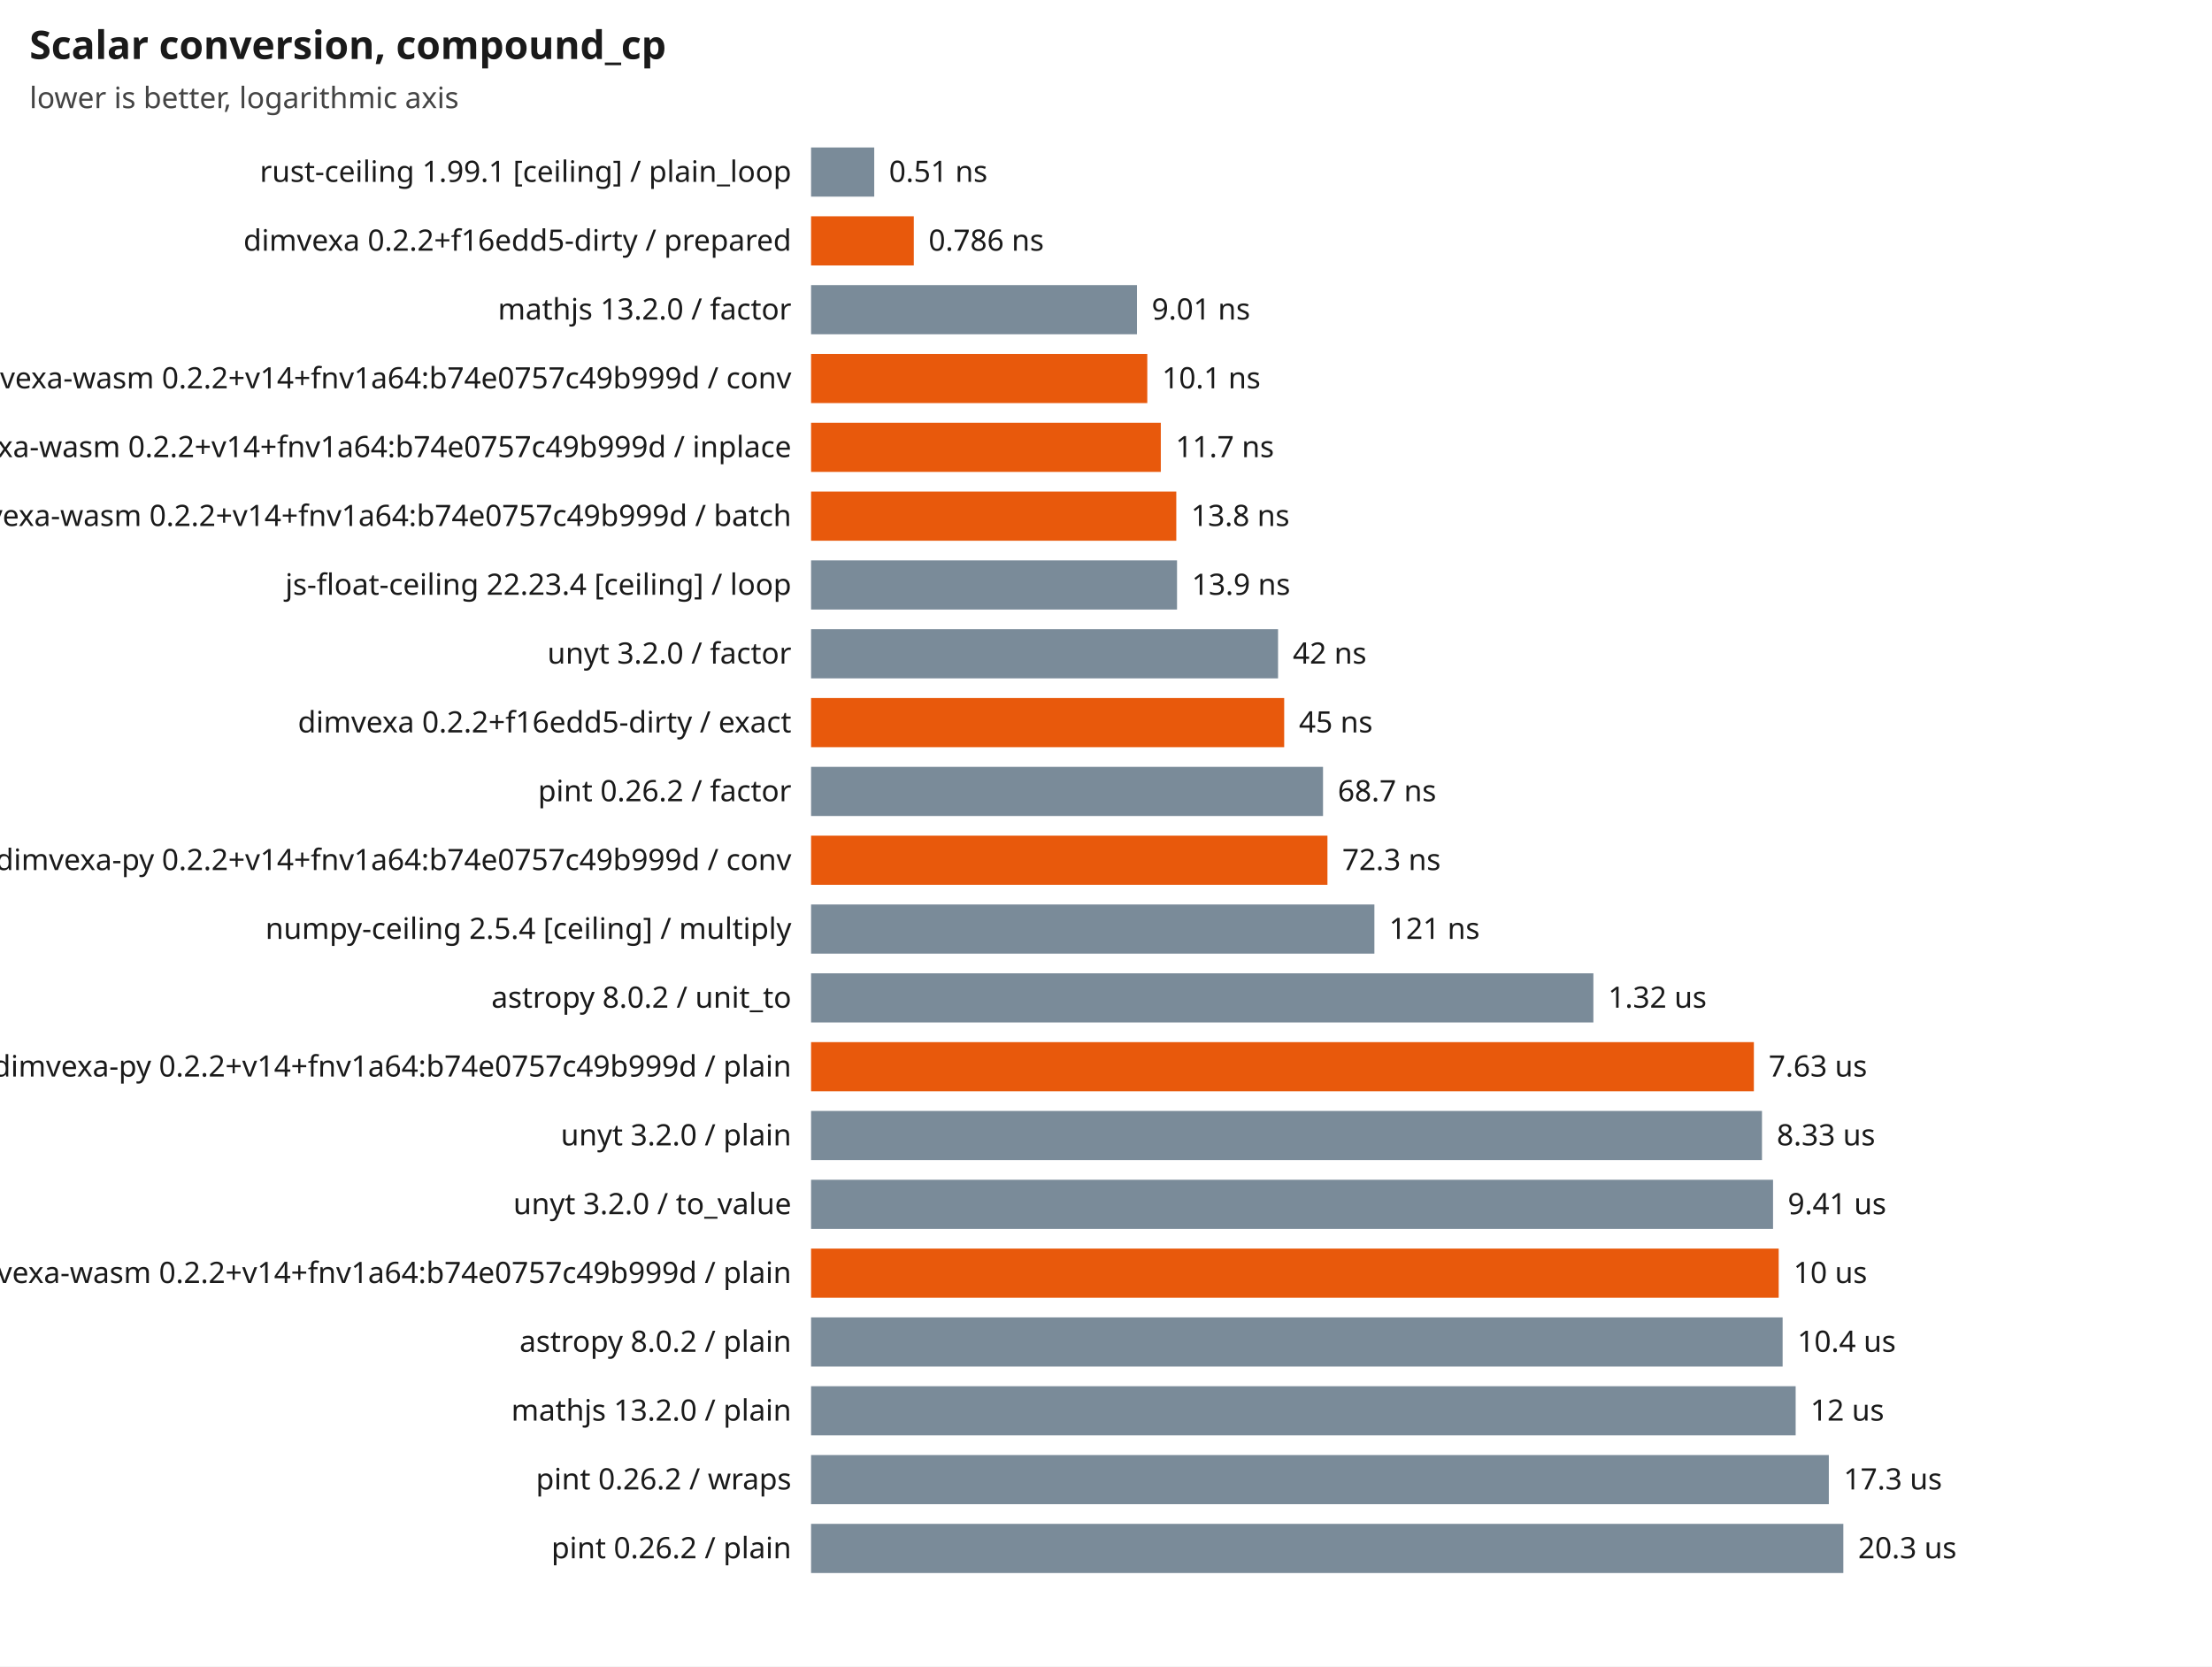
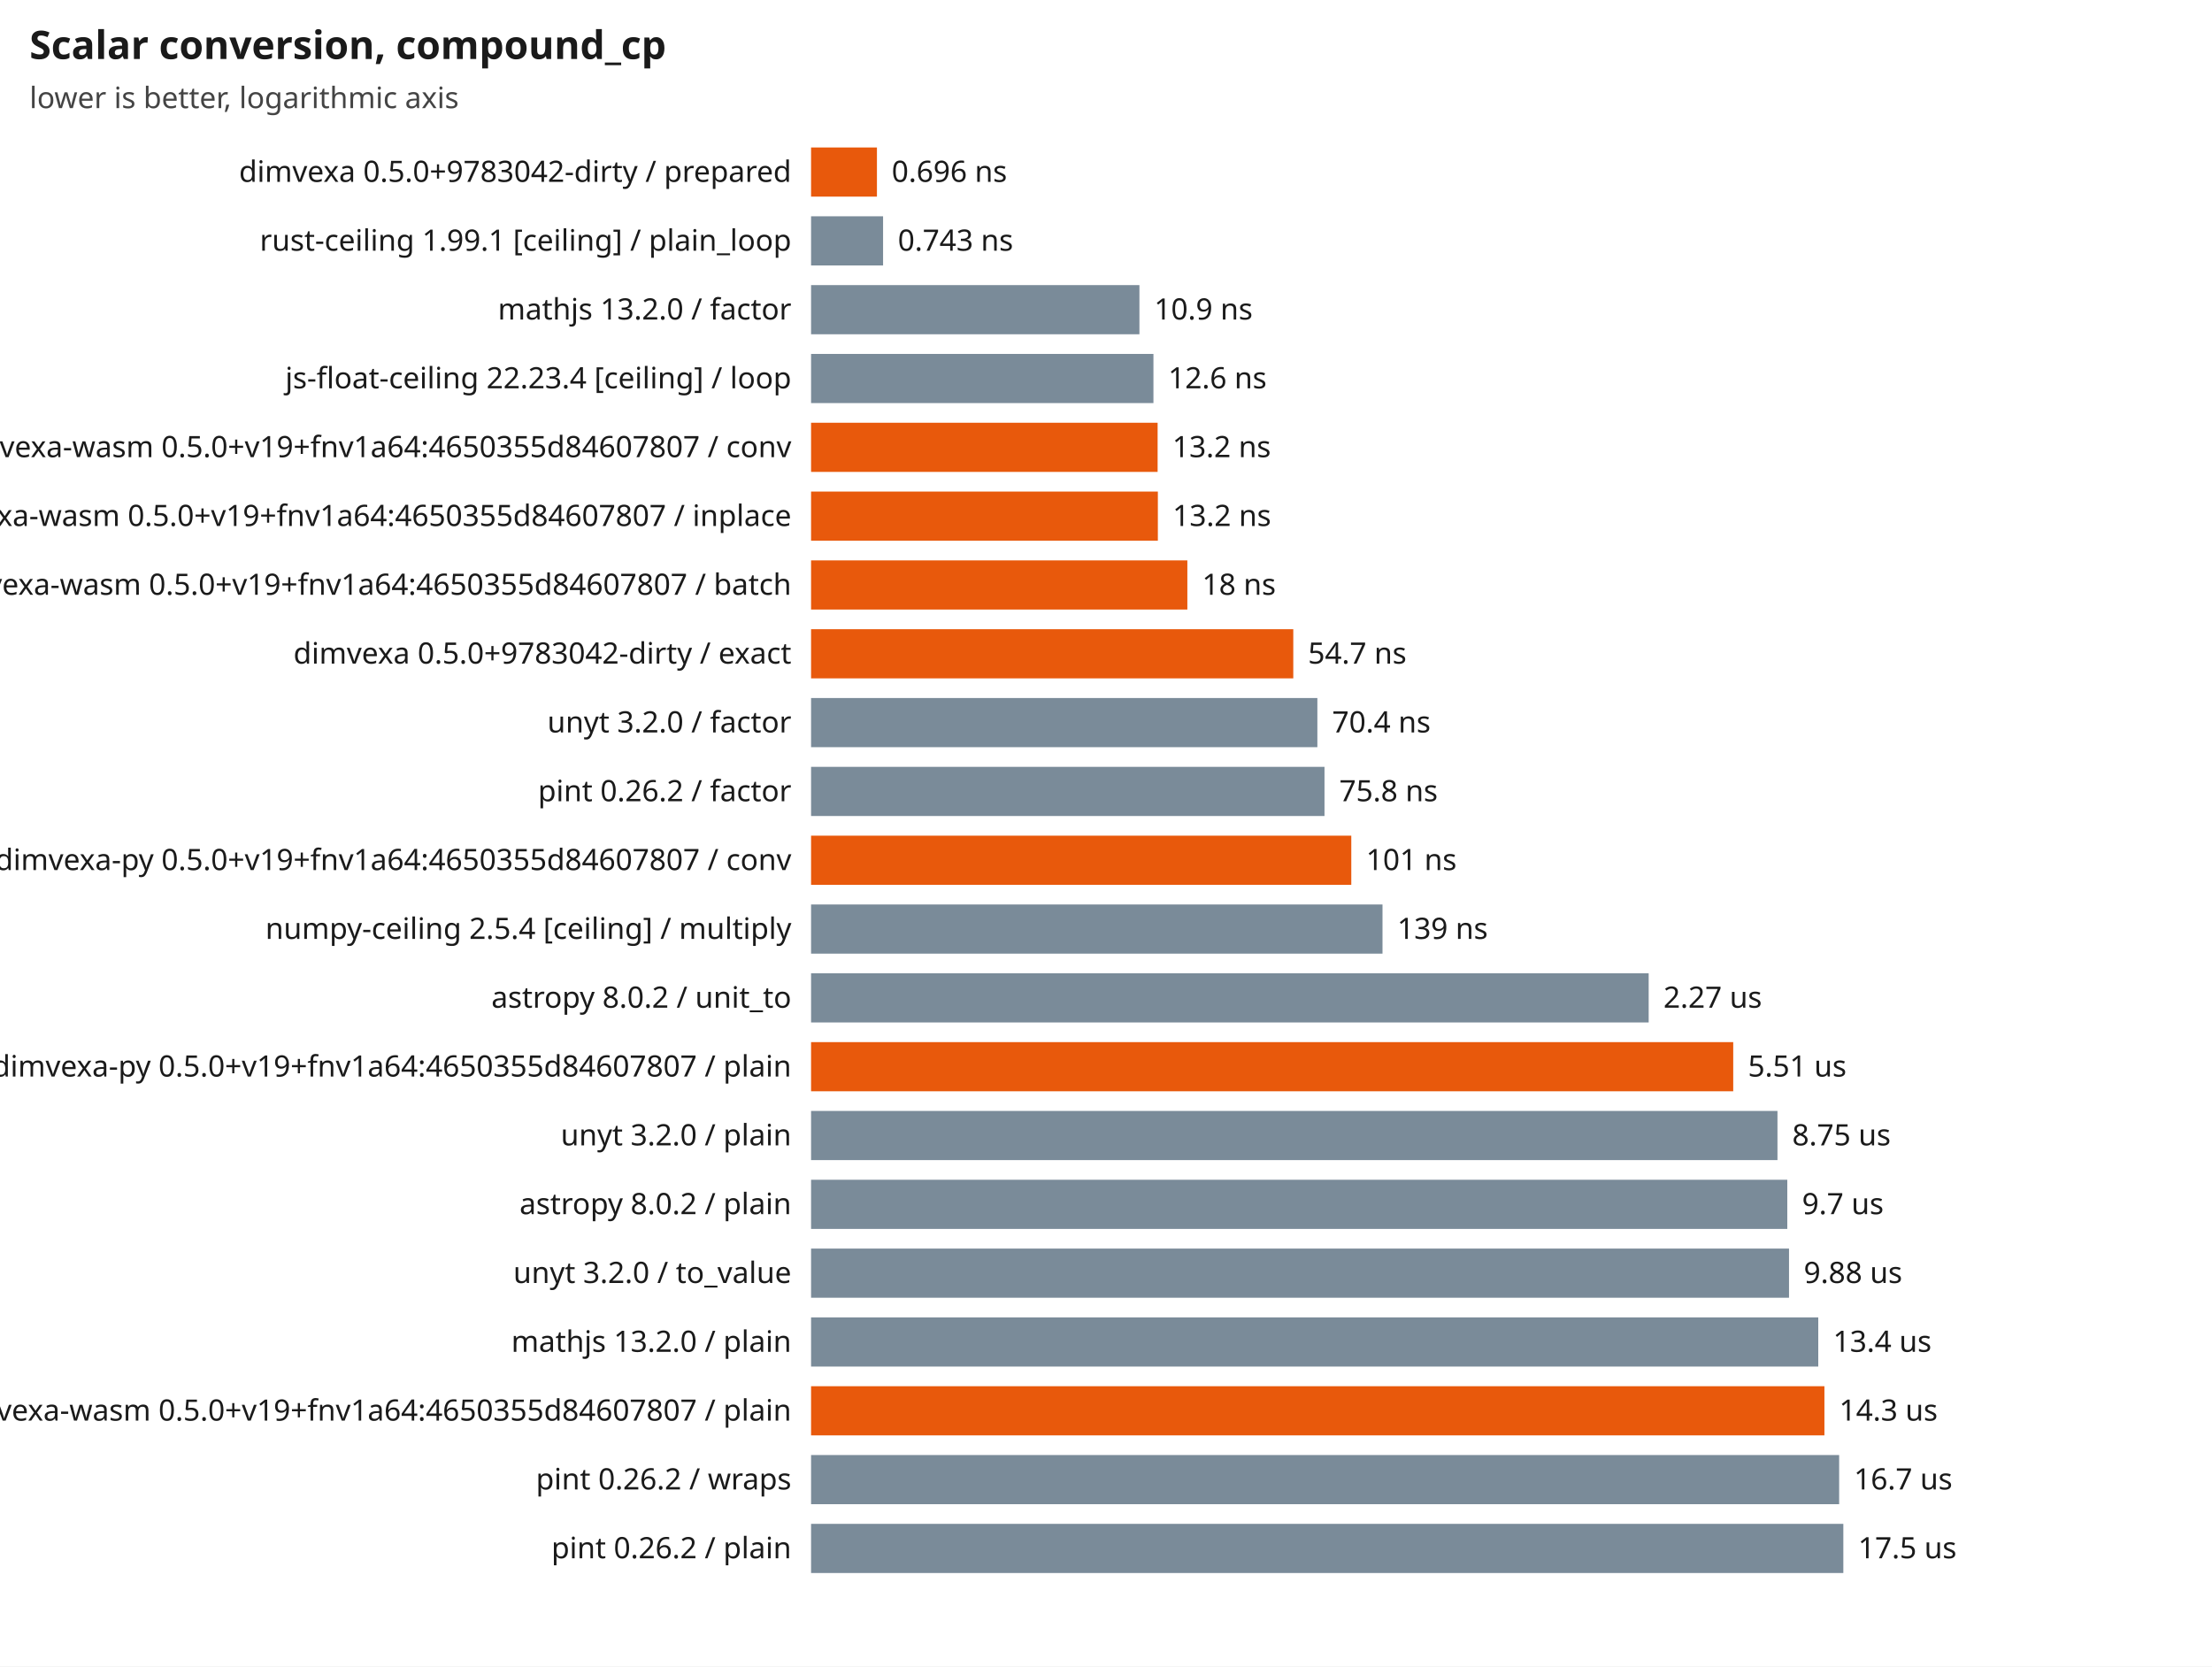
<svg xmlns="http://www.w3.org/2000/svg" width="900" height="678" viewBox="0 0 900 678" role="img" aria-label="Scalar conversion, compound_cp">
  <rect width="900" height="678" fill="#ffffff" />
  <text x="12" y="24" font-family="sans-serif" font-size="16" font-weight="bold" fill="#1a1a1a">Scalar conversion, compound_cp</text>
  <text x="12" y="44" font-family="sans-serif" font-size="12" fill="#444444">lower is better, logarithmic axis</text>
-   <text x="322" y="74" text-anchor="end" font-family="sans-serif" font-size="12" fill="#1a1a1a">rust-ceiling 1.99.1 [ceiling] / plain_loop</text>
-   <rect x="330" y="60" width="25.7" height="20" fill="#7a8b99" />
-   <text x="361.7" y="74" font-family="sans-serif" font-size="12" fill="#1a1a1a">0.51 ns</text>
-   <text x="322" y="102" text-anchor="end" font-family="sans-serif" font-size="12" fill="#1a1a1a">dimvexa 0.2.2+f16edd5-dirty / prepared</text>
-   <rect x="330" y="88" width="41.8" height="20" fill="#e8590c" />
-   <text x="377.8" y="102" font-family="sans-serif" font-size="12" fill="#1a1a1a">0.786 ns</text>
+   <text x="322" y="74" text-anchor="end" font-family="sans-serif" font-size="12" fill="#1a1a1a">dimvexa 0.5.0+9783042-dirty / prepared</text>
+   <rect x="330" y="60" width="26.8" height="20" fill="#e8590c" />
+   <text x="362.8" y="74" font-family="sans-serif" font-size="12" fill="#1a1a1a">0.696 ns</text>
+   <text x="322" y="102" text-anchor="end" font-family="sans-serif" font-size="12" fill="#1a1a1a">rust-ceiling 1.99.1 [ceiling] / plain_loop</text>
+   <rect x="330" y="88" width="29.3" height="20" fill="#7a8b99" />
+   <text x="365.3" y="102" font-family="sans-serif" font-size="12" fill="#1a1a1a">0.743 ns</text>
  <text x="322" y="130" text-anchor="end" font-family="sans-serif" font-size="12" fill="#1a1a1a">mathjs 13.2.0 / factor</text>
-   <rect x="330" y="116" width="132.6" height="20" fill="#7a8b99" />
-   <text x="468.6" y="130" font-family="sans-serif" font-size="12" fill="#1a1a1a">9.01 ns</text>
-   <text x="322" y="158" text-anchor="end" font-family="sans-serif" font-size="12" fill="#1a1a1a">dimvexa-wasm 0.2.2+v14+fnv1a64:b74e0757c49b999d / conv</text>
-   <rect x="330" y="144" width="136.8" height="20" fill="#e8590c" />
-   <text x="472.8" y="158" font-family="sans-serif" font-size="12" fill="#1a1a1a">10.1 ns</text>
-   <text x="322" y="186" text-anchor="end" font-family="sans-serif" font-size="12" fill="#1a1a1a">dimvexa-wasm 0.2.2+v14+fnv1a64:b74e0757c49b999d / inplace</text>
-   <rect x="330" y="172" width="142.3" height="20" fill="#e8590c" />
-   <text x="478.3" y="186" font-family="sans-serif" font-size="12" fill="#1a1a1a">11.7 ns</text>
-   <text x="322" y="214" text-anchor="end" font-family="sans-serif" font-size="12" fill="#1a1a1a">dimvexa-wasm 0.2.2+v14+fnv1a64:b74e0757c49b999d / batch</text>
-   <rect x="330" y="200" width="148.6" height="20" fill="#e8590c" />
-   <text x="484.6" y="214" font-family="sans-serif" font-size="12" fill="#1a1a1a">13.8 ns</text>
-   <text x="322" y="242" text-anchor="end" font-family="sans-serif" font-size="12" fill="#1a1a1a">js-float-ceiling 22.23.4 [ceiling] / loop</text>
-   <rect x="330" y="228" width="148.9" height="20" fill="#7a8b99" />
-   <text x="484.9" y="242" font-family="sans-serif" font-size="12" fill="#1a1a1a">13.9 ns</text>
-   <text x="322" y="270" text-anchor="end" font-family="sans-serif" font-size="12" fill="#1a1a1a">unyt 3.2.0 / factor</text>
-   <rect x="330" y="256" width="190.0" height="20" fill="#7a8b99" />
-   <text x="526.0" y="270" font-family="sans-serif" font-size="12" fill="#1a1a1a">42 ns</text>
-   <text x="322" y="298" text-anchor="end" font-family="sans-serif" font-size="12" fill="#1a1a1a">dimvexa 0.2.2+f16edd5-dirty / exact</text>
-   <rect x="330" y="284" width="192.5" height="20" fill="#e8590c" />
-   <text x="528.5" y="298" font-family="sans-serif" font-size="12" fill="#1a1a1a">45 ns</text>
+   <rect x="330" y="116" width="133.6" height="20" fill="#7a8b99" />
+   <text x="469.6" y="130" font-family="sans-serif" font-size="12" fill="#1a1a1a">10.9 ns</text>
+   <text x="322" y="158" text-anchor="end" font-family="sans-serif" font-size="12" fill="#1a1a1a">js-float-ceiling 22.23.4 [ceiling] / loop</text>
+   <rect x="330" y="144" width="139.3" height="20" fill="#7a8b99" />
+   <text x="475.3" y="158" font-family="sans-serif" font-size="12" fill="#1a1a1a">12.6 ns</text>
+   <text x="322" y="186" text-anchor="end" font-family="sans-serif" font-size="12" fill="#1a1a1a">dimvexa-wasm 0.5.0+v19+fnv1a64:4650355d84607807 / conv</text>
+   <rect x="330" y="172" width="141.0" height="20" fill="#e8590c" />
+   <text x="477.0" y="186" font-family="sans-serif" font-size="12" fill="#1a1a1a">13.2 ns</text>
+   <text x="322" y="214" text-anchor="end" font-family="sans-serif" font-size="12" fill="#1a1a1a">dimvexa-wasm 0.5.0+v19+fnv1a64:4650355d84607807 / inplace</text>
+   <rect x="330" y="200" width="141.1" height="20" fill="#e8590c" />
+   <text x="477.1" y="214" font-family="sans-serif" font-size="12" fill="#1a1a1a">13.2 ns</text>
+   <text x="322" y="242" text-anchor="end" font-family="sans-serif" font-size="12" fill="#1a1a1a">dimvexa-wasm 0.5.0+v19+fnv1a64:4650355d84607807 / batch</text>
+   <rect x="330" y="228" width="153.1" height="20" fill="#e8590c" />
+   <text x="489.1" y="242" font-family="sans-serif" font-size="12" fill="#1a1a1a">18 ns</text>
+   <text x="322" y="270" text-anchor="end" font-family="sans-serif" font-size="12" fill="#1a1a1a">dimvexa 0.5.0+9783042-dirty / exact</text>
+   <rect x="330" y="256" width="196.2" height="20" fill="#e8590c" />
+   <text x="532.2" y="270" font-family="sans-serif" font-size="12" fill="#1a1a1a">54.7 ns</text>
+   <text x="322" y="298" text-anchor="end" font-family="sans-serif" font-size="12" fill="#1a1a1a">unyt 3.2.0 / factor</text>
+   <rect x="330" y="284" width="206.0" height="20" fill="#7a8b99" />
+   <text x="542.0" y="298" font-family="sans-serif" font-size="12" fill="#1a1a1a">70.4 ns</text>
  <text x="322" y="326" text-anchor="end" font-family="sans-serif" font-size="12" fill="#1a1a1a">pint 0.26.2 / factor</text>
-   <rect x="330" y="312" width="208.3" height="20" fill="#7a8b99" />
-   <text x="544.3" y="326" font-family="sans-serif" font-size="12" fill="#1a1a1a">68.7 ns</text>
-   <text x="322" y="354" text-anchor="end" font-family="sans-serif" font-size="12" fill="#1a1a1a">dimvexa-py 0.2.2+v14+fnv1a64:b74e0757c49b999d / conv</text>
-   <rect x="330" y="340" width="210.1" height="20" fill="#e8590c" />
-   <text x="546.1" y="354" font-family="sans-serif" font-size="12" fill="#1a1a1a">72.3 ns</text>
+   <rect x="330" y="312" width="208.9" height="20" fill="#7a8b99" />
+   <text x="544.9" y="326" font-family="sans-serif" font-size="12" fill="#1a1a1a">75.8 ns</text>
+   <text x="322" y="354" text-anchor="end" font-family="sans-serif" font-size="12" fill="#1a1a1a">dimvexa-py 0.5.0+v19+fnv1a64:4650355d84607807 / conv</text>
+   <rect x="330" y="340" width="219.8" height="20" fill="#e8590c" />
+   <text x="555.8" y="354" font-family="sans-serif" font-size="12" fill="#1a1a1a">101 ns</text>
  <text x="322" y="382" text-anchor="end" font-family="sans-serif" font-size="12" fill="#1a1a1a">numpy-ceiling 2.5.4 [ceiling] / multiply</text>
-   <rect x="330" y="368" width="229.2" height="20" fill="#7a8b99" />
-   <text x="565.2" y="382" font-family="sans-serif" font-size="12" fill="#1a1a1a">121 ns</text>
+   <rect x="330" y="368" width="232.5" height="20" fill="#7a8b99" />
+   <text x="568.5" y="382" font-family="sans-serif" font-size="12" fill="#1a1a1a">139 ns</text>
  <text x="322" y="410" text-anchor="end" font-family="sans-serif" font-size="12" fill="#1a1a1a">astropy 8.0.2 / unit_to</text>
-   <rect x="330" y="396" width="318.3" height="20" fill="#7a8b99" />
-   <text x="654.3" y="410" font-family="sans-serif" font-size="12" fill="#1a1a1a">1.32 us</text>
-   <text x="322" y="438" text-anchor="end" font-family="sans-serif" font-size="12" fill="#1a1a1a">dimvexa-py 0.2.2+v14+fnv1a64:b74e0757c49b999d / plain</text>
-   <rect x="330" y="424" width="383.6" height="20" fill="#e8590c" />
-   <text x="719.6" y="438" font-family="sans-serif" font-size="12" fill="#1a1a1a">7.63 us</text>
+   <rect x="330" y="396" width="340.8" height="20" fill="#7a8b99" />
+   <text x="676.8" y="410" font-family="sans-serif" font-size="12" fill="#1a1a1a">2.27 us</text>
+   <text x="322" y="438" text-anchor="end" font-family="sans-serif" font-size="12" fill="#1a1a1a">dimvexa-py 0.5.0+v19+fnv1a64:4650355d84607807 / plain</text>
+   <rect x="330" y="424" width="375.2" height="20" fill="#e8590c" />
+   <text x="711.2" y="438" font-family="sans-serif" font-size="12" fill="#1a1a1a">5.51 us</text>
  <text x="322" y="466" text-anchor="end" font-family="sans-serif" font-size="12" fill="#1a1a1a">unyt 3.2.0 / plain</text>
-   <rect x="330" y="452" width="386.9" height="20" fill="#7a8b99" />
-   <text x="722.9" y="466" font-family="sans-serif" font-size="12" fill="#1a1a1a">8.33 us</text>
-   <text x="322" y="494" text-anchor="end" font-family="sans-serif" font-size="12" fill="#1a1a1a">unyt 3.2.0 / to_value</text>
-   <rect x="330" y="480" width="391.4" height="20" fill="#7a8b99" />
-   <text x="727.4" y="494" font-family="sans-serif" font-size="12" fill="#1a1a1a">9.41 us</text>
-   <text x="322" y="522" text-anchor="end" font-family="sans-serif" font-size="12" fill="#1a1a1a">dimvexa-wasm 0.2.2+v14+fnv1a64:b74e0757c49b999d / plain</text>
-   <rect x="330" y="508" width="393.7" height="20" fill="#e8590c" />
-   <text x="729.7" y="522" font-family="sans-serif" font-size="12" fill="#1a1a1a">10 us</text>
-   <text x="322" y="550" text-anchor="end" font-family="sans-serif" font-size="12" fill="#1a1a1a">astropy 8.0.2 / plain</text>
-   <rect x="330" y="536" width="395.3" height="20" fill="#7a8b99" />
-   <text x="731.3" y="550" font-family="sans-serif" font-size="12" fill="#1a1a1a">10.4 us</text>
-   <text x="322" y="578" text-anchor="end" font-family="sans-serif" font-size="12" fill="#1a1a1a">mathjs 13.2.0 / plain</text>
-   <rect x="330" y="564" width="400.6" height="20" fill="#7a8b99" />
-   <text x="736.6" y="578" font-family="sans-serif" font-size="12" fill="#1a1a1a">12 us</text>
+   <rect x="330" y="452" width="393.2" height="20" fill="#7a8b99" />
+   <text x="729.2" y="466" font-family="sans-serif" font-size="12" fill="#1a1a1a">8.75 us</text>
+   <text x="322" y="494" text-anchor="end" font-family="sans-serif" font-size="12" fill="#1a1a1a">astropy 8.0.2 / plain</text>
+   <rect x="330" y="480" width="397.2" height="20" fill="#7a8b99" />
+   <text x="733.2" y="494" font-family="sans-serif" font-size="12" fill="#1a1a1a">9.7 us</text>
+   <text x="322" y="522" text-anchor="end" font-family="sans-serif" font-size="12" fill="#1a1a1a">unyt 3.2.0 / to_value</text>
+   <rect x="330" y="508" width="397.9" height="20" fill="#7a8b99" />
+   <text x="733.9" y="522" font-family="sans-serif" font-size="12" fill="#1a1a1a">9.88 us</text>
+   <text x="322" y="550" text-anchor="end" font-family="sans-serif" font-size="12" fill="#1a1a1a">mathjs 13.2.0 / plain</text>
+   <rect x="330" y="536" width="409.8" height="20" fill="#7a8b99" />
+   <text x="745.8" y="550" font-family="sans-serif" font-size="12" fill="#1a1a1a">13.4 us</text>
+   <text x="322" y="578" text-anchor="end" font-family="sans-serif" font-size="12" fill="#1a1a1a">dimvexa-wasm 0.5.0+v19+fnv1a64:4650355d84607807 / plain</text>
+   <rect x="330" y="564" width="412.3" height="20" fill="#e8590c" />
+   <text x="748.3" y="578" font-family="sans-serif" font-size="12" fill="#1a1a1a">14.3 us</text>
  <text x="322" y="606" text-anchor="end" font-family="sans-serif" font-size="12" fill="#1a1a1a">pint 0.26.2 / wraps</text>
-   <rect x="330" y="592" width="414.1" height="20" fill="#7a8b99" />
-   <text x="750.1" y="606" font-family="sans-serif" font-size="12" fill="#1a1a1a">17.3 us</text>
+   <rect x="330" y="592" width="418.3" height="20" fill="#7a8b99" />
+   <text x="754.3" y="606" font-family="sans-serif" font-size="12" fill="#1a1a1a">16.7 us</text>
  <text x="322" y="634" text-anchor="end" font-family="sans-serif" font-size="12" fill="#1a1a1a">pint 0.26.2 / plain</text>
  <rect x="330" y="620" width="420.0" height="20" fill="#7a8b99" />
-   <text x="756.0" y="634" font-family="sans-serif" font-size="12" fill="#1a1a1a">20.3 us</text>
+   <text x="756.0" y="634" font-family="sans-serif" font-size="12" fill="#1a1a1a">17.5 us</text>
</svg>
